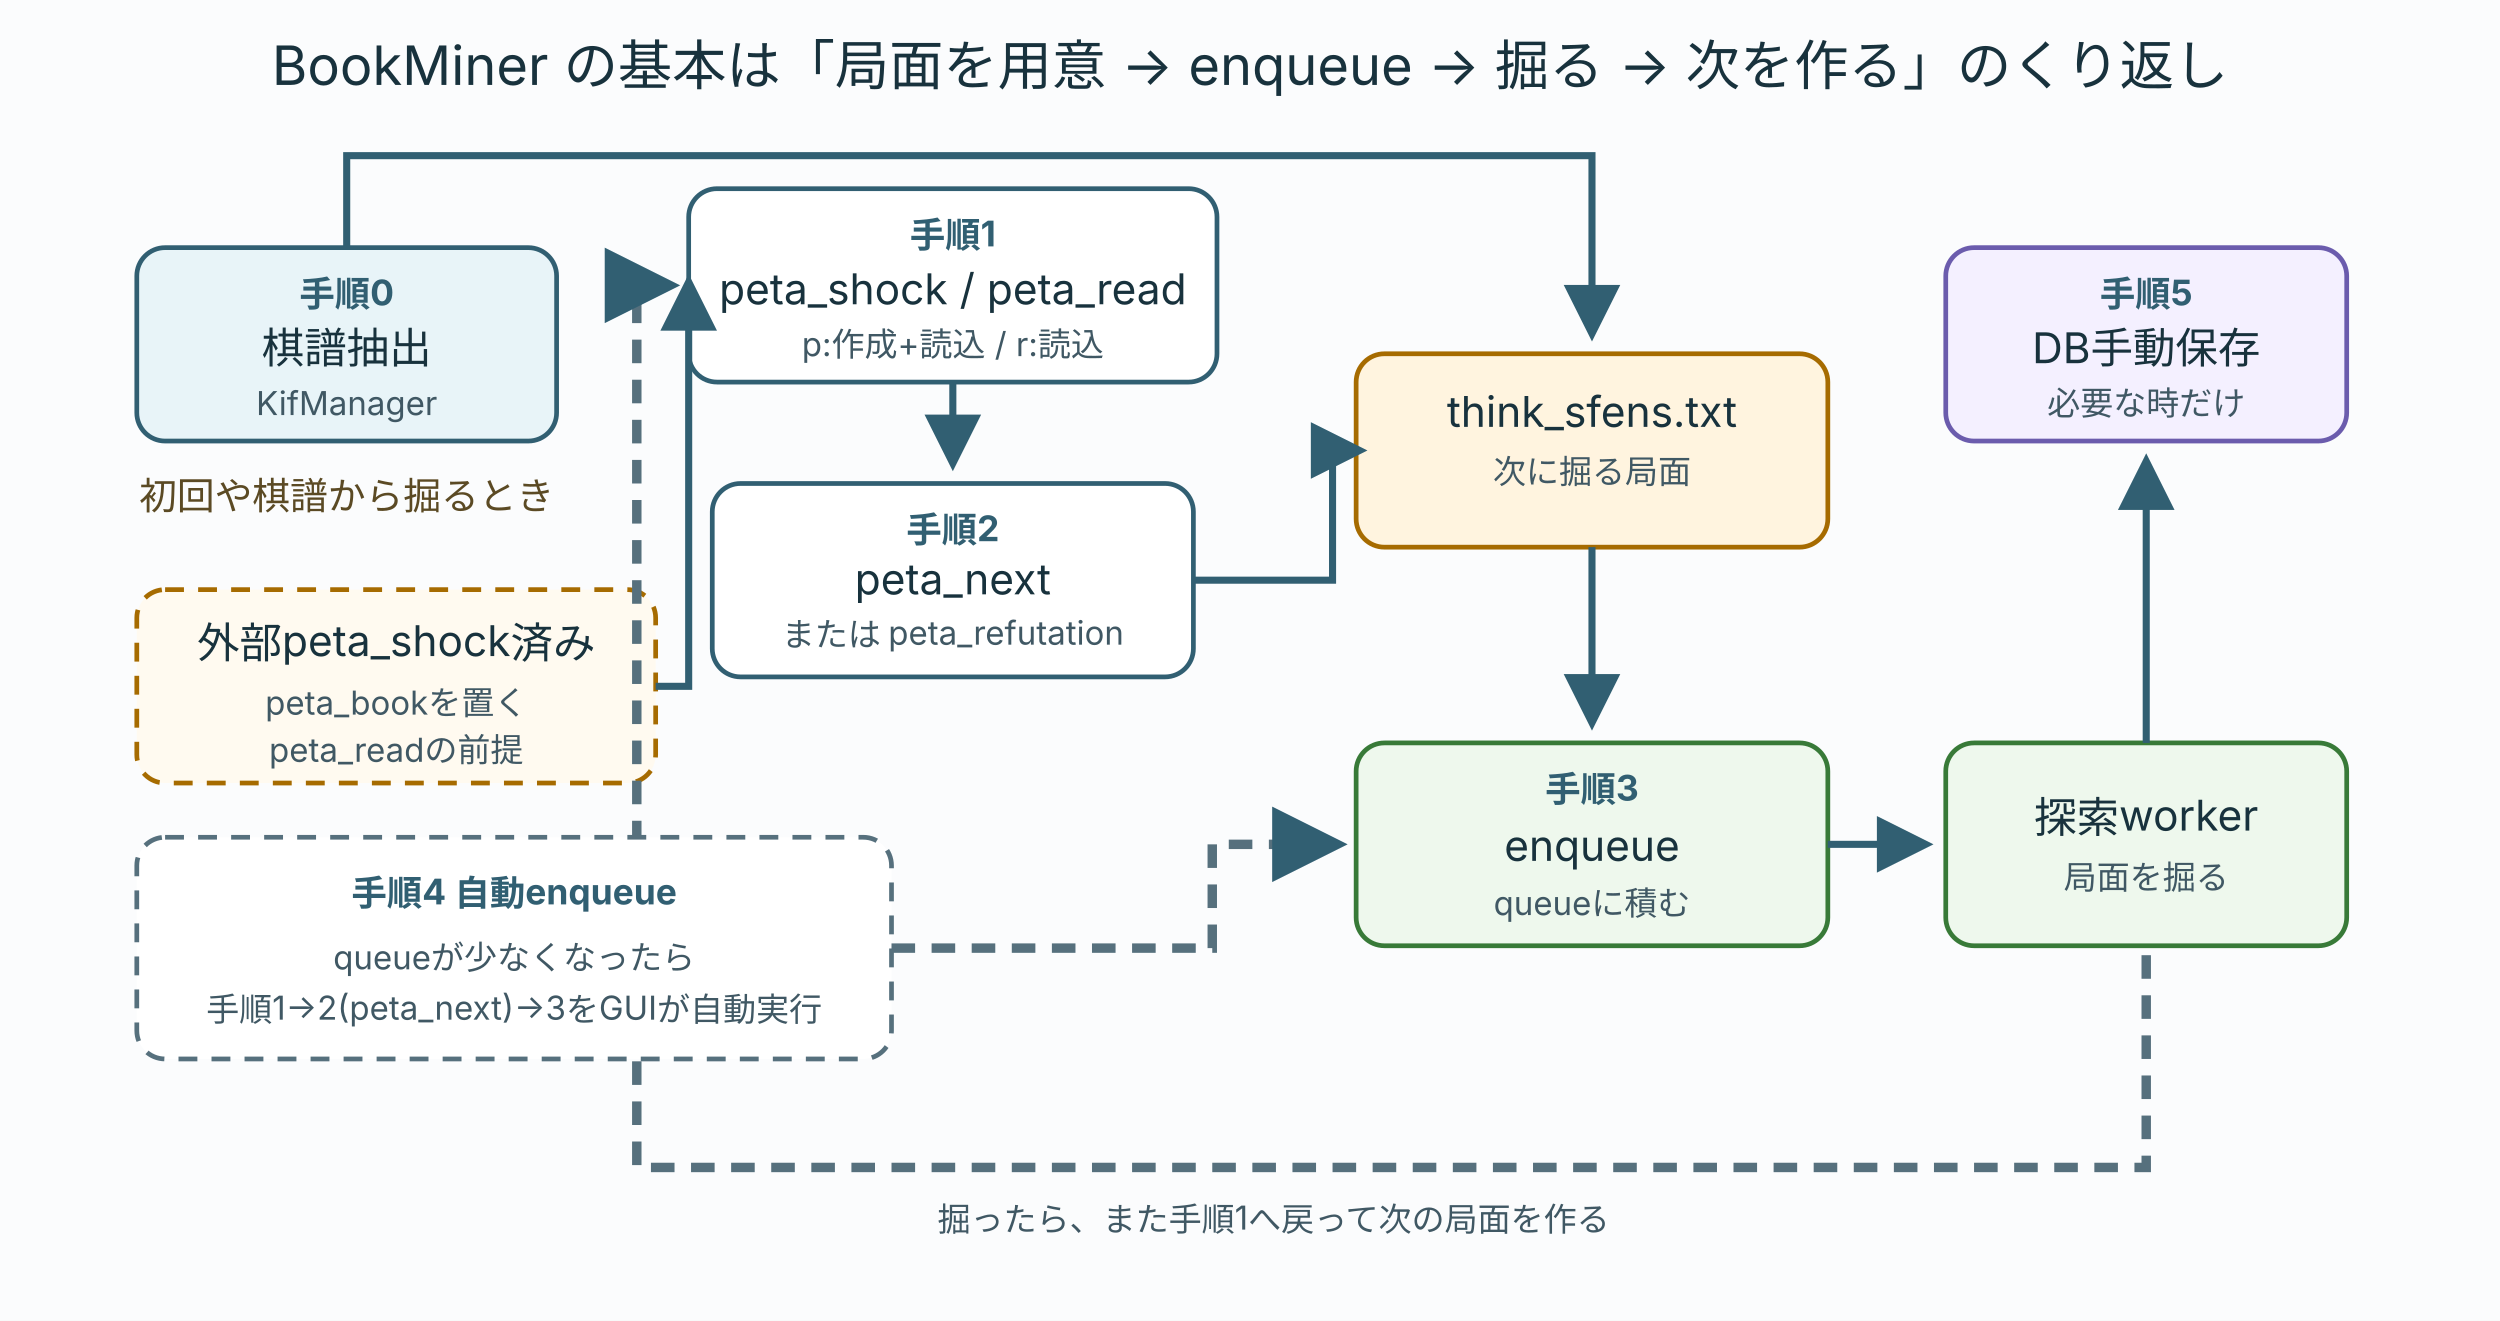
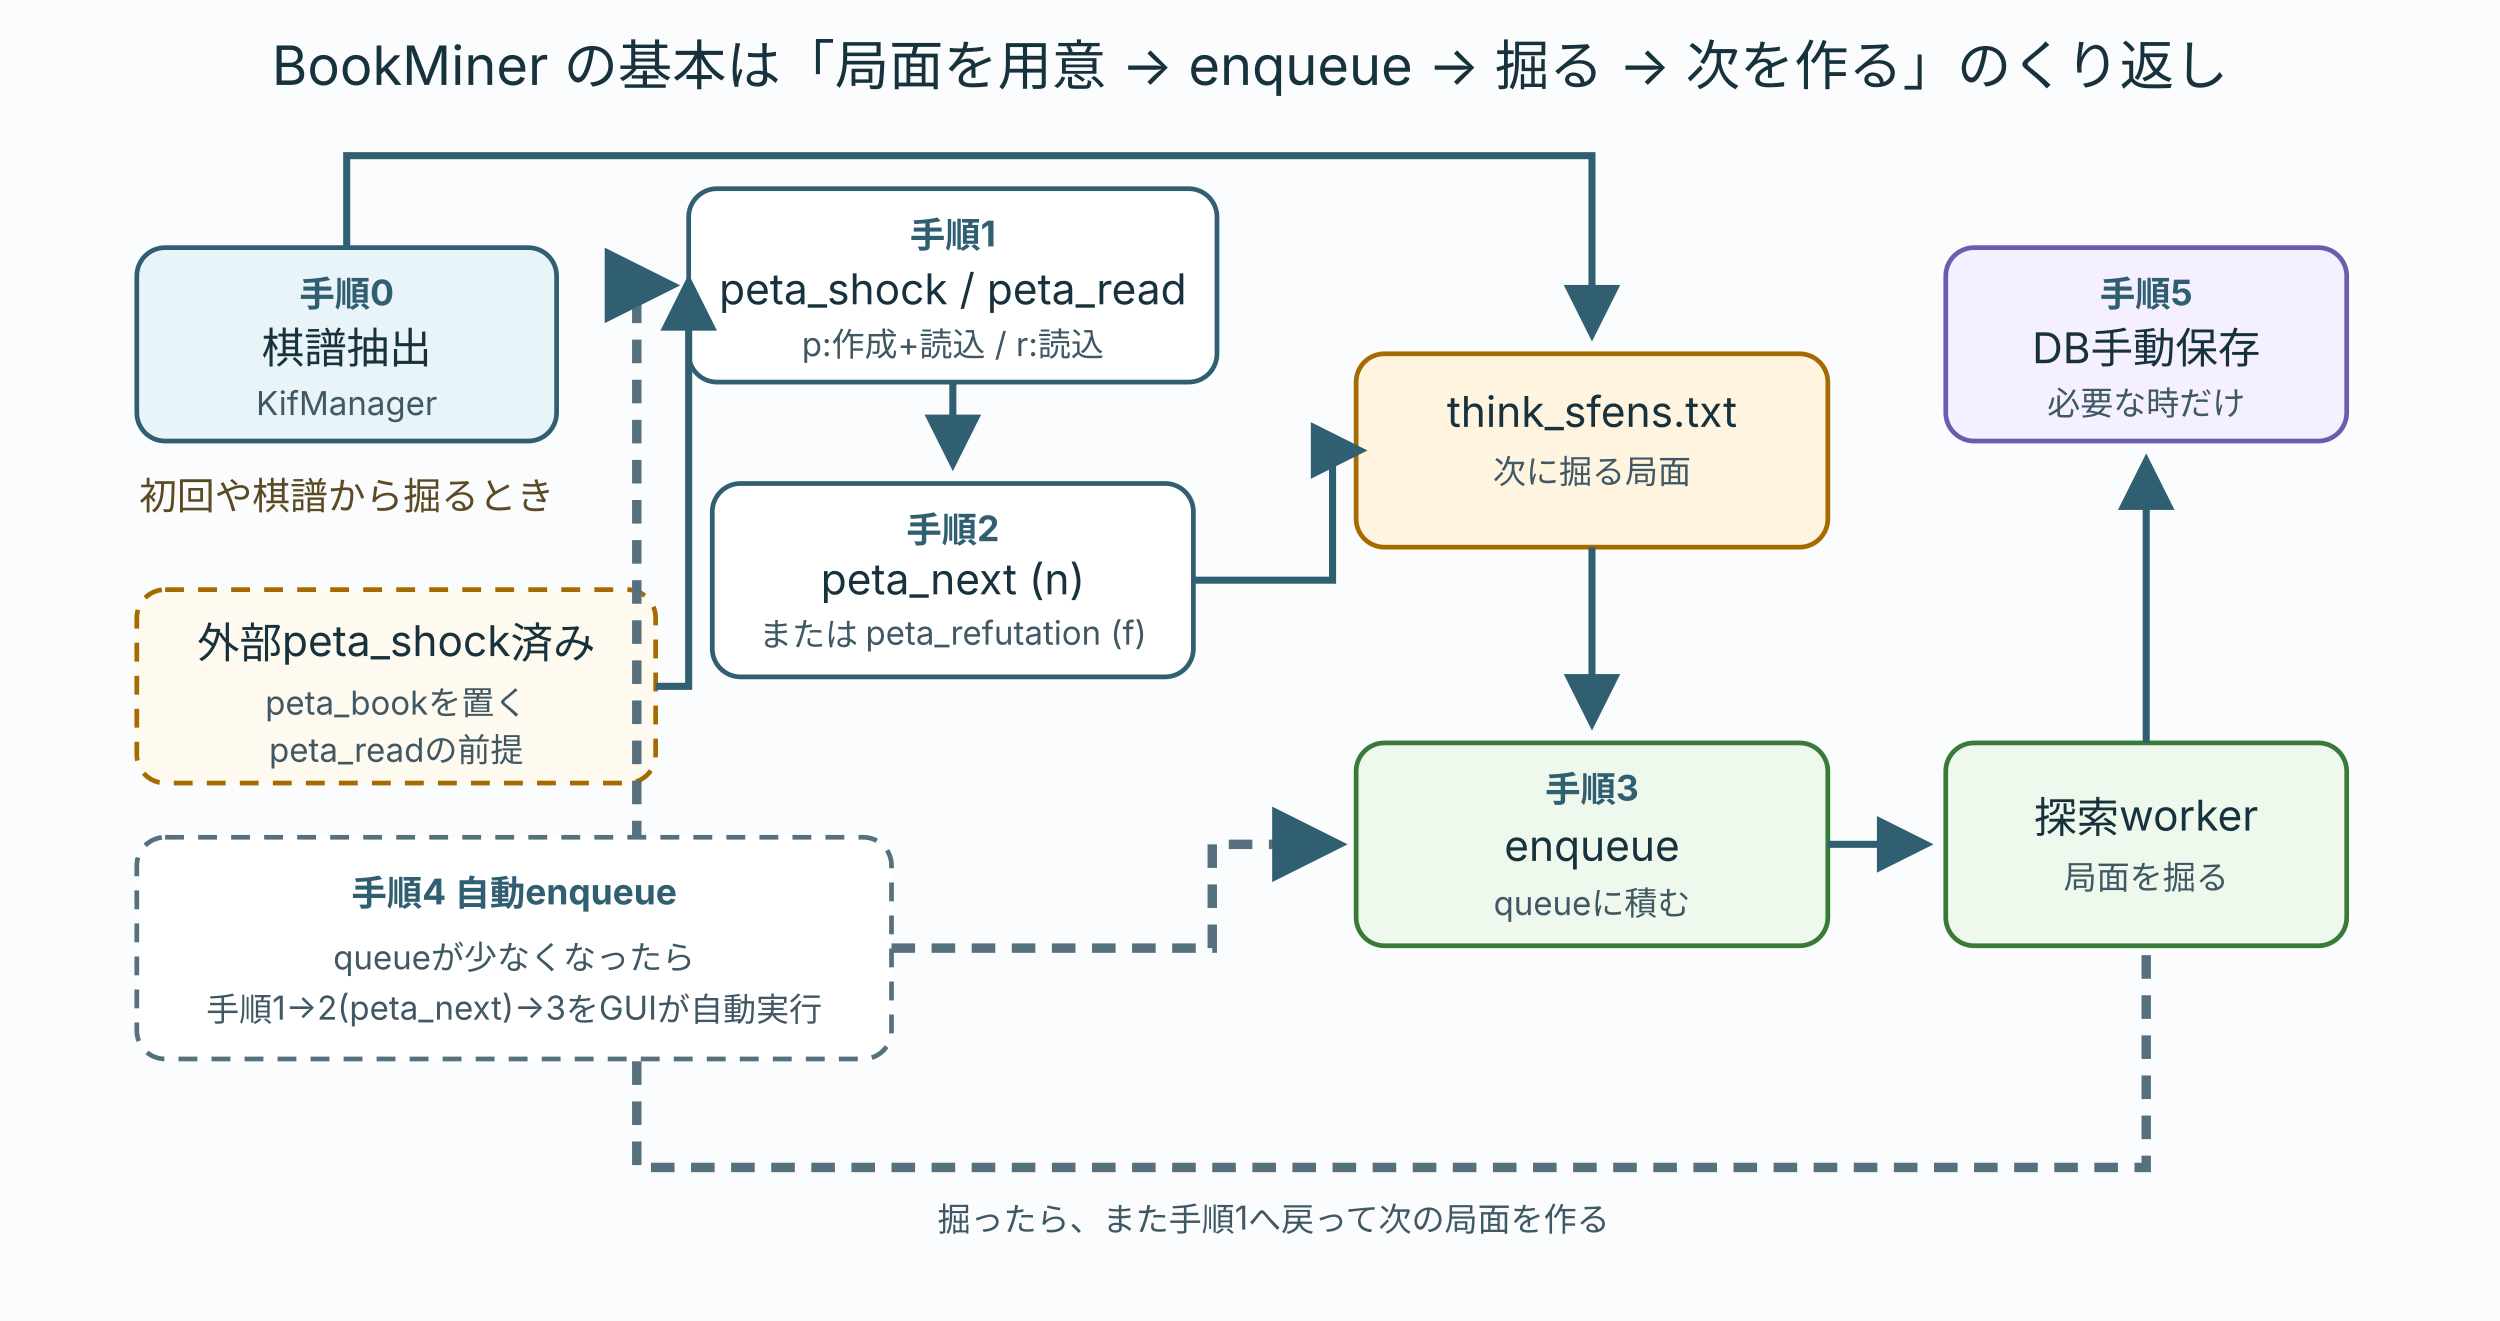
<svg xmlns="http://www.w3.org/2000/svg" width="1060" height="560" viewBox="0 0 1060 560" role="img" aria-labelledby="title desc">
  <defs>
    <marker id="arrow" viewBox="0 0 10 10" refX="8" refY="5" markerWidth="8" markerHeight="8" orient="auto-start-reverse">
      <path d="M 0 0 L 10 5 L 0 10 z" fill="#315f72" />
    </marker>
    <style>
      .bg { fill: #fbfcfd; }
      .box { fill: #ffffff; stroke: #315f72; stroke-width: 2; rx: 12; }
      .alt { fill: #e8f4f8; }
      .main { fill: #eef8ed; stroke: #387a38; }
      .file { fill: #fff4df; stroke: #a66b00; }
      .save { fill: #f4f0ff; stroke: #6b5cad; }
      .external { fill: #fffaf0; stroke: #a66b00; stroke-dasharray: 8 6; }
      .line { stroke: #315f72; stroke-width: 3; fill: none; marker-end: url(#arrow); }
      .loop { stroke: #56707d; stroke-width: 4; fill: none; marker-end: url(#arrow); stroke-dasharray: 10 7; }
      .text { font-family: -apple-system, BlinkMacSystemFont, "Segoe UI", sans-serif; fill: #18323d; font-size: 18px; text-anchor: middle; }
      .small { font-size: 14px; fill: #405864; }
      .step { font-size: 15px; font-weight: 700; fill: #315f72; }
      .note { font-size: 16px; fill: #5b4a24; }
    </style>
  </defs>
  <rect class="bg" x="0" y="0" width="1060" height="560" />
  <text class="text" x="530" y="36" style="font-size:23px">BookMiner の基本は「局面を用意 → enqueue → 掘る → 次を作る」のくり返し</text>
  <rect class="box alt" x="58" y="105" width="178" height="82" />
  <text class="text step" x="147" y="130">手順0</text>
  <text class="text" x="147" y="154">棋譜抽出</text>
  <text class="text small" x="147" y="176">KifManager</text>
  <rect class="box" x="292" y="80" width="224" height="82" />
  <text class="text step" x="404" y="105">手順1</text>
  <text class="text" x="404" y="129">peta_shock / peta_read</text>
  <text class="text small" x="404" y="151">p:作成+読込 / r:読込</text>
  <rect class="box" x="302" y="205" width="204" height="82" />
  <text class="text step" x="404" y="230">手順2</text>
-   <text class="text" x="404" y="252">peta_next</text>
-   <text class="text small" x="404" y="274">または peta_refutation</text>
+   <text class="text" x="404" y="252">peta_next (n)</text>
+   <text class="text small" x="404" y="274">または peta_refutation (f)</text>
  <rect class="box file" x="575" y="150" width="200" height="82" />
  <text class="text" x="675" y="181">think_sfens.txt</text>
  <text class="text small" x="675" y="205">次に掘る局面</text>
  <rect class="box main" x="575" y="315" width="200" height="86" />
  <text class="text step" x="675" y="340">手順3</text>
  <text class="text" x="675" y="365">enqueue</text>
  <text class="text small" x="675" y="388">queueに積む</text>
  <rect class="box main" x="825" y="315" width="170" height="86" />
  <text class="text" x="910" y="353">探索worker</text>
  <text class="text small" x="910" y="377">局面を掘る</text>
  <rect class="box save" x="825" y="105" width="170" height="82" />
  <text class="text step" x="910" y="130">手順5</text>
  <text class="text" x="910" y="154">DB手動保存</text>
  <text class="text small" x="910" y="176">必要な時だけ</text>
  <path class="line" d="M 147 105 V 66 H 675 V 140" />
  <text class="text note" x="147" y="216">初回や棋譜から掘るとき</text>
  <path class="line" d="M 404 162 V 195" />
  <path class="line" d="M 506 246 H 565 V 191 H 575" />
  <path class="line" d="M 675 232 V 305" />
  <path class="line" d="M 775 358 H 815" />
  <rect class="box external" x="58" y="250" width="220" height="82" />
  <text class="text" x="168" y="279">外部peta_shock済み</text>
  <text class="text small" x="168" y="303">peta_bookを置く</text>
  <text class="text small" x="168" y="323">peta_readの前提</text>
  <path class="line" d="M 278 291 H 292 V 121" />
  <path class="loop" d="M 910 405 V 495 H 270 V 121 H 282" />
  <text class="text small" x="540" y="522">掘ったら、また手順1へ戻って次の局面を作る</text>
  <path class="line" d="M 910 315 V 197" />
  <rect x="58" y="355" width="320" height="94" rx="12" fill="#ffffff" stroke="#56707d" stroke-width="2" stroke-dasharray="8 6" />
  <text class="text step" x="218" y="384">手順4 自動enqueue</text>
  <text class="text small" x="218" y="411">queueが少なくなったら</text>
  <text class="text small" x="218" y="433">手順1→2(peta_next)→3をGUIが自動実行</text>
  <path class="loop" d="M 378 402 H 514 V 358 H 565" />
</svg>
